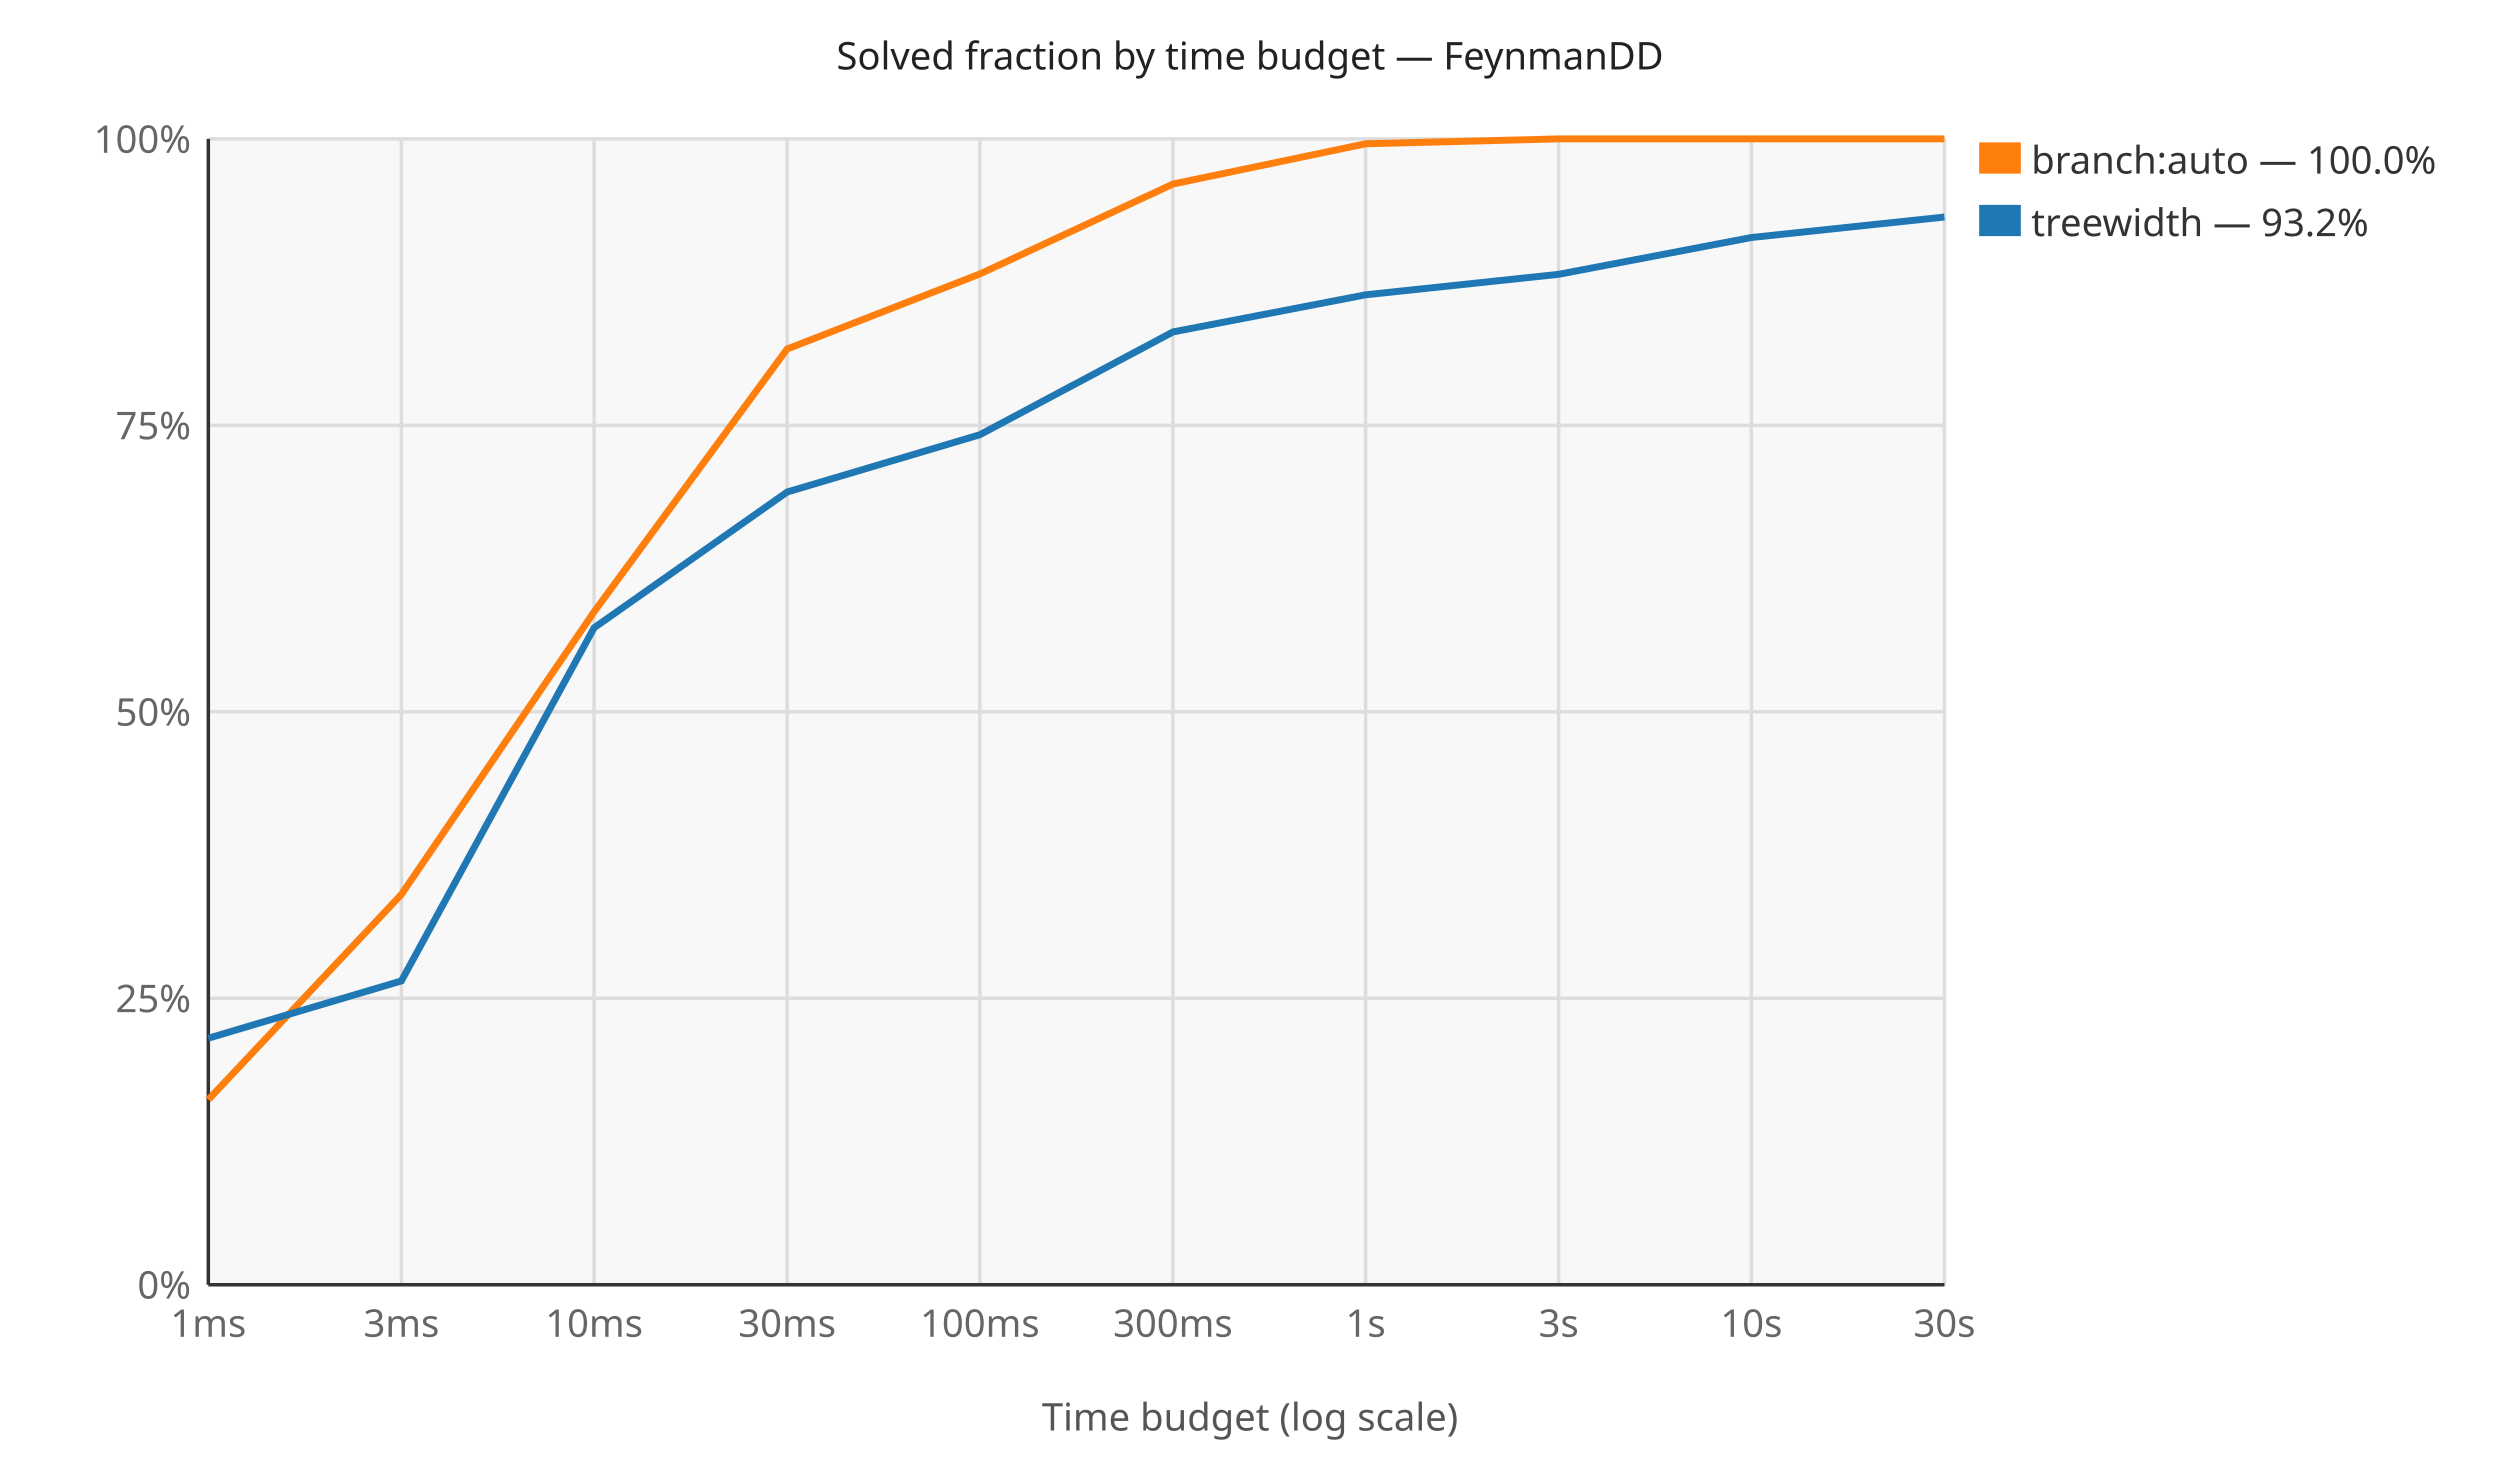
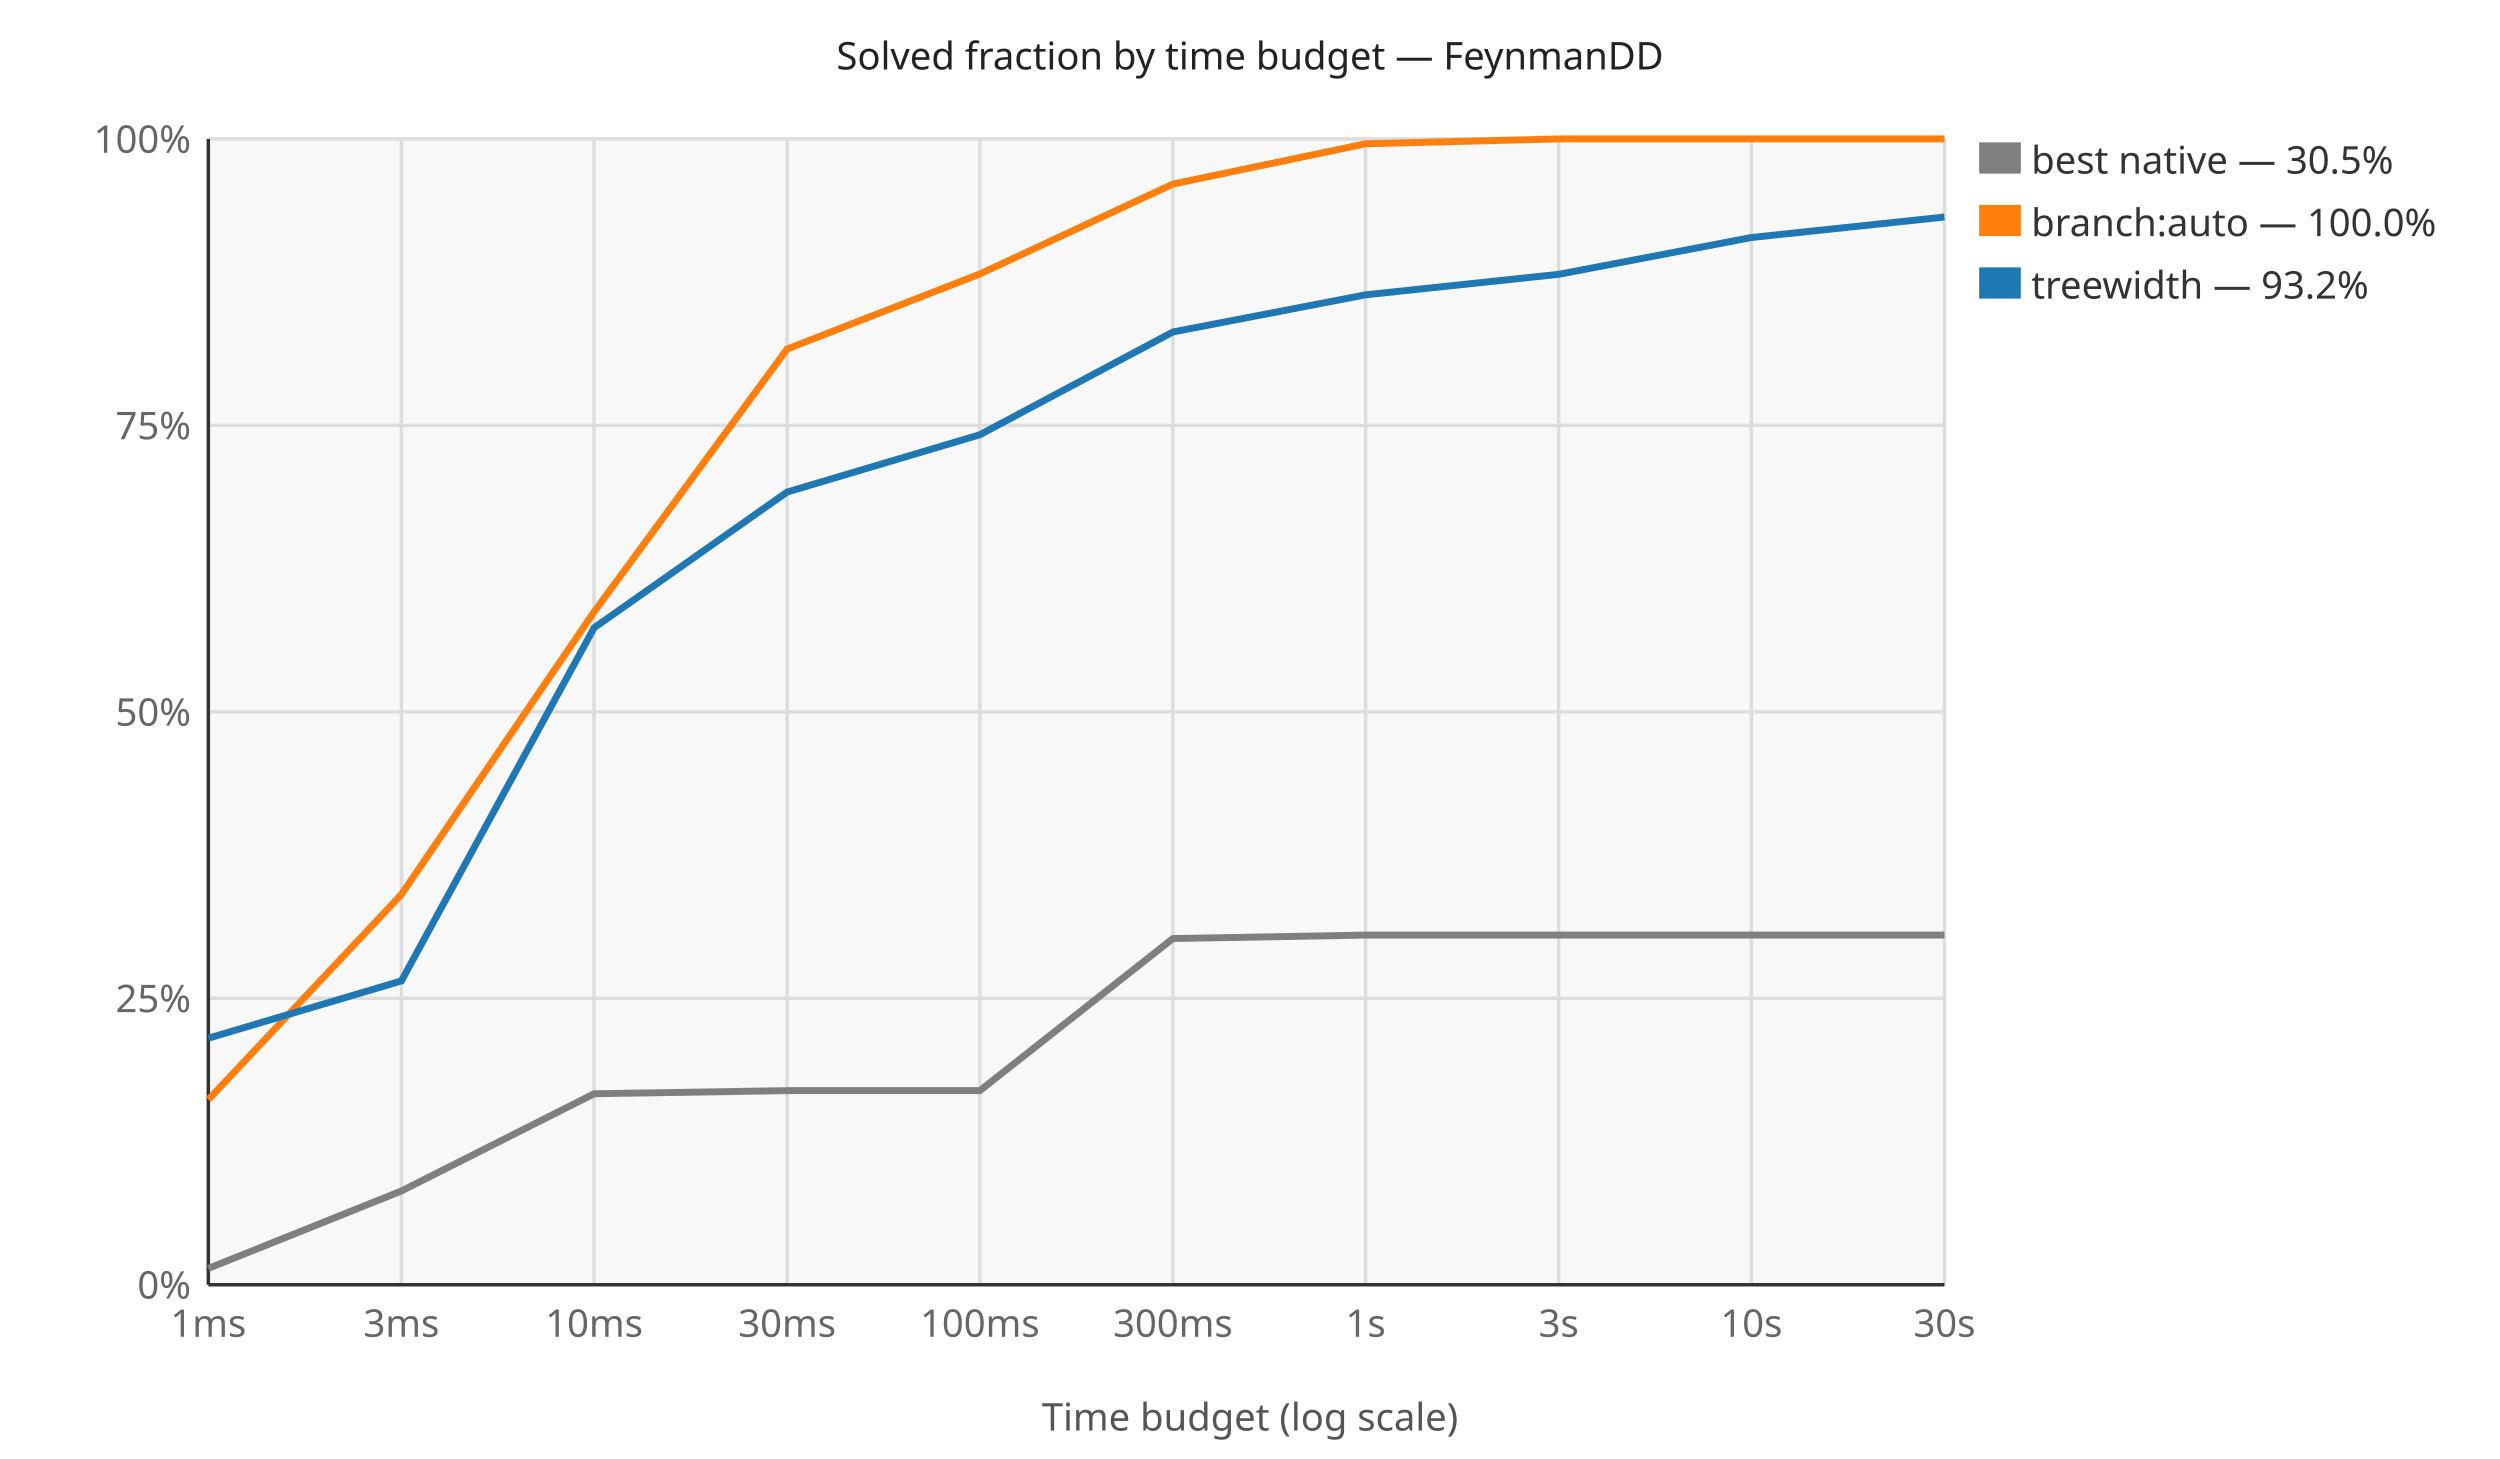
<svg xmlns="http://www.w3.org/2000/svg" width="720" height="420" viewBox="0 0 720 420">
  <style>text{font-family:sans-serif;font-size:11px;}</style>
  <rect x="60.0" y="40.0" width="500.0" height="330.0" fill="#f8f8f8" opacity="1.00" />
  <line x1="60.0" y1="370.0" x2="560.0" y2="370.0" stroke="#ddd" stroke-width="1.0" />
  <text x="55.0" y="374.0" text-anchor="end" fill="#666" font-size="10">0%</text>
  <line x1="60.0" y1="287.5" x2="560.0" y2="287.5" stroke="#ddd" stroke-width="1.0" />
  <text x="55.0" y="291.5" text-anchor="end" fill="#666" font-size="10">25%</text>
  <line x1="60.0" y1="205.0" x2="560.0" y2="205.0" stroke="#ddd" stroke-width="1.0" />
  <text x="55.0" y="209.0" text-anchor="end" fill="#666" font-size="10">50%</text>
  <line x1="60.0" y1="122.5" x2="560.0" y2="122.5" stroke="#ddd" stroke-width="1.0" />
  <text x="55.0" y="126.5" text-anchor="end" fill="#666" font-size="10">75%</text>
  <line x1="60.0" y1="40.0" x2="560.0" y2="40.0" stroke="#ddd" stroke-width="1.0" />
  <text x="55.0" y="44.0" text-anchor="end" fill="#666" font-size="10">100%</text>
  <line x1="60.0" y1="40.0" x2="60.0" y2="370.0" stroke="#ddd" stroke-width="1.0" />
  <text x="60.0" y="385.0" text-anchor="middle" fill="#666" font-size="10">1ms</text>
  <line x1="115.6" y1="40.0" x2="115.6" y2="370.0" stroke="#ddd" stroke-width="1.0" />
  <text x="115.6" y="385.0" text-anchor="middle" fill="#666" font-size="10">3ms</text>
  <line x1="171.1" y1="40.0" x2="171.1" y2="370.0" stroke="#ddd" stroke-width="1.0" />
  <text x="171.1" y="385.0" text-anchor="middle" fill="#666" font-size="10">10ms</text>
  <line x1="226.7" y1="40.0" x2="226.7" y2="370.0" stroke="#ddd" stroke-width="1.0" />
  <text x="226.7" y="385.0" text-anchor="middle" fill="#666" font-size="10">30ms</text>
  <line x1="282.2" y1="40.0" x2="282.2" y2="370.0" stroke="#ddd" stroke-width="1.0" />
  <text x="282.2" y="385.0" text-anchor="middle" fill="#666" font-size="10">100ms</text>
  <line x1="337.8" y1="40.0" x2="337.8" y2="370.0" stroke="#ddd" stroke-width="1.0" />
  <text x="337.8" y="385.0" text-anchor="middle" fill="#666" font-size="10">300ms</text>
  <line x1="393.3" y1="40.0" x2="393.3" y2="370.0" stroke="#ddd" stroke-width="1.0" />
  <text x="393.3" y="385.0" text-anchor="middle" fill="#666" font-size="10">1s</text>
  <line x1="448.9" y1="40.0" x2="448.9" y2="370.0" stroke="#ddd" stroke-width="1.0" />
  <text x="448.9" y="385.0" text-anchor="middle" fill="#666" font-size="10">3s</text>
  <line x1="504.4" y1="40.0" x2="504.4" y2="370.0" stroke="#ddd" stroke-width="1.0" />
  <text x="504.4" y="385.0" text-anchor="middle" fill="#666" font-size="10">10s</text>
  <line x1="560.0" y1="40.0" x2="560.0" y2="370.0" stroke="#ddd" stroke-width="1.0" />
  <text x="560.0" y="385.0" text-anchor="middle" fill="#666" font-size="10">30s</text>
  <line x1="60.0" y1="40.0" x2="60.0" y2="370.0" stroke="#333" stroke-width="1.0" />
  <line x1="60.0" y1="370.0" x2="560.0" y2="370.0" stroke="#333" stroke-width="1.0" />
+   <polyline points="60.0,365.3 115.6,343.0 171.1,315.0 226.7,314.1 282.2,314.1 337.8,270.3 393.3,269.3 448.9,269.3 504.4,269.3 560.0,269.3" stroke="#7f7f7f" stroke-width="2.0" fill="none" />
+   <rect x="570.0" y="41.0" width="12.0" height="9.0" fill="#7f7f7f" opacity="1.00" />
+   <text x="585.0" y="50.0" text-anchor="start" fill="#333" font-size="10">best native — 30.5%</text>
  <polyline points="60.0,316.7 115.6,257.6 171.1,176.2 226.7,100.5 282.2,78.9 337.8,53.0 393.3,41.4 448.9,40.0 504.4,40.0 560.0,40.0" stroke="#ff7f0e" stroke-width="2.0" fill="none" />
-   <rect x="570.0" y="41.0" width="12.0" height="9.0" fill="#ff7f0e" opacity="1.00" />
-   <text x="585.0" y="50.0" text-anchor="start" fill="#333" font-size="10">branch:auto — 100.0%</text>
+   <rect x="570.0" y="59.0" width="12.0" height="9.0" fill="#ff7f0e" opacity="1.00" />
+   <text x="585.0" y="68.0" text-anchor="start" fill="#333" font-size="10">branch:auto — 100.0%</text>
  <polyline points="60.0,299.0 115.6,282.5 171.1,180.8 226.7,141.7 282.2,125.2 337.8,95.6 393.3,84.9 448.9,79.0 504.4,68.4 560.0,62.5" stroke="#1f77b4" stroke-width="2.0" fill="none" />
-   <rect x="570.0" y="59.0" width="12.0" height="9.0" fill="#1f77b4" opacity="1.00" />
-   <text x="585.0" y="68.0" text-anchor="start" fill="#333" font-size="10">treewidth — 93.2%</text>
+   <rect x="570.0" y="77.0" width="12.0" height="9.0" fill="#1f77b4" opacity="1.00" />
+   <text x="585.0" y="86.0" text-anchor="start" fill="#333" font-size="10">treewidth — 93.2%</text>
  <text x="360.0" y="20.0" text-anchor="middle" fill="#222" font-size="13">Solved fraction by time budget — FeynmanDD</text>
  <text x="360.0" y="412.0" text-anchor="middle" fill="#555" font-size="10">Time budget (log scale)</text>
</svg>
